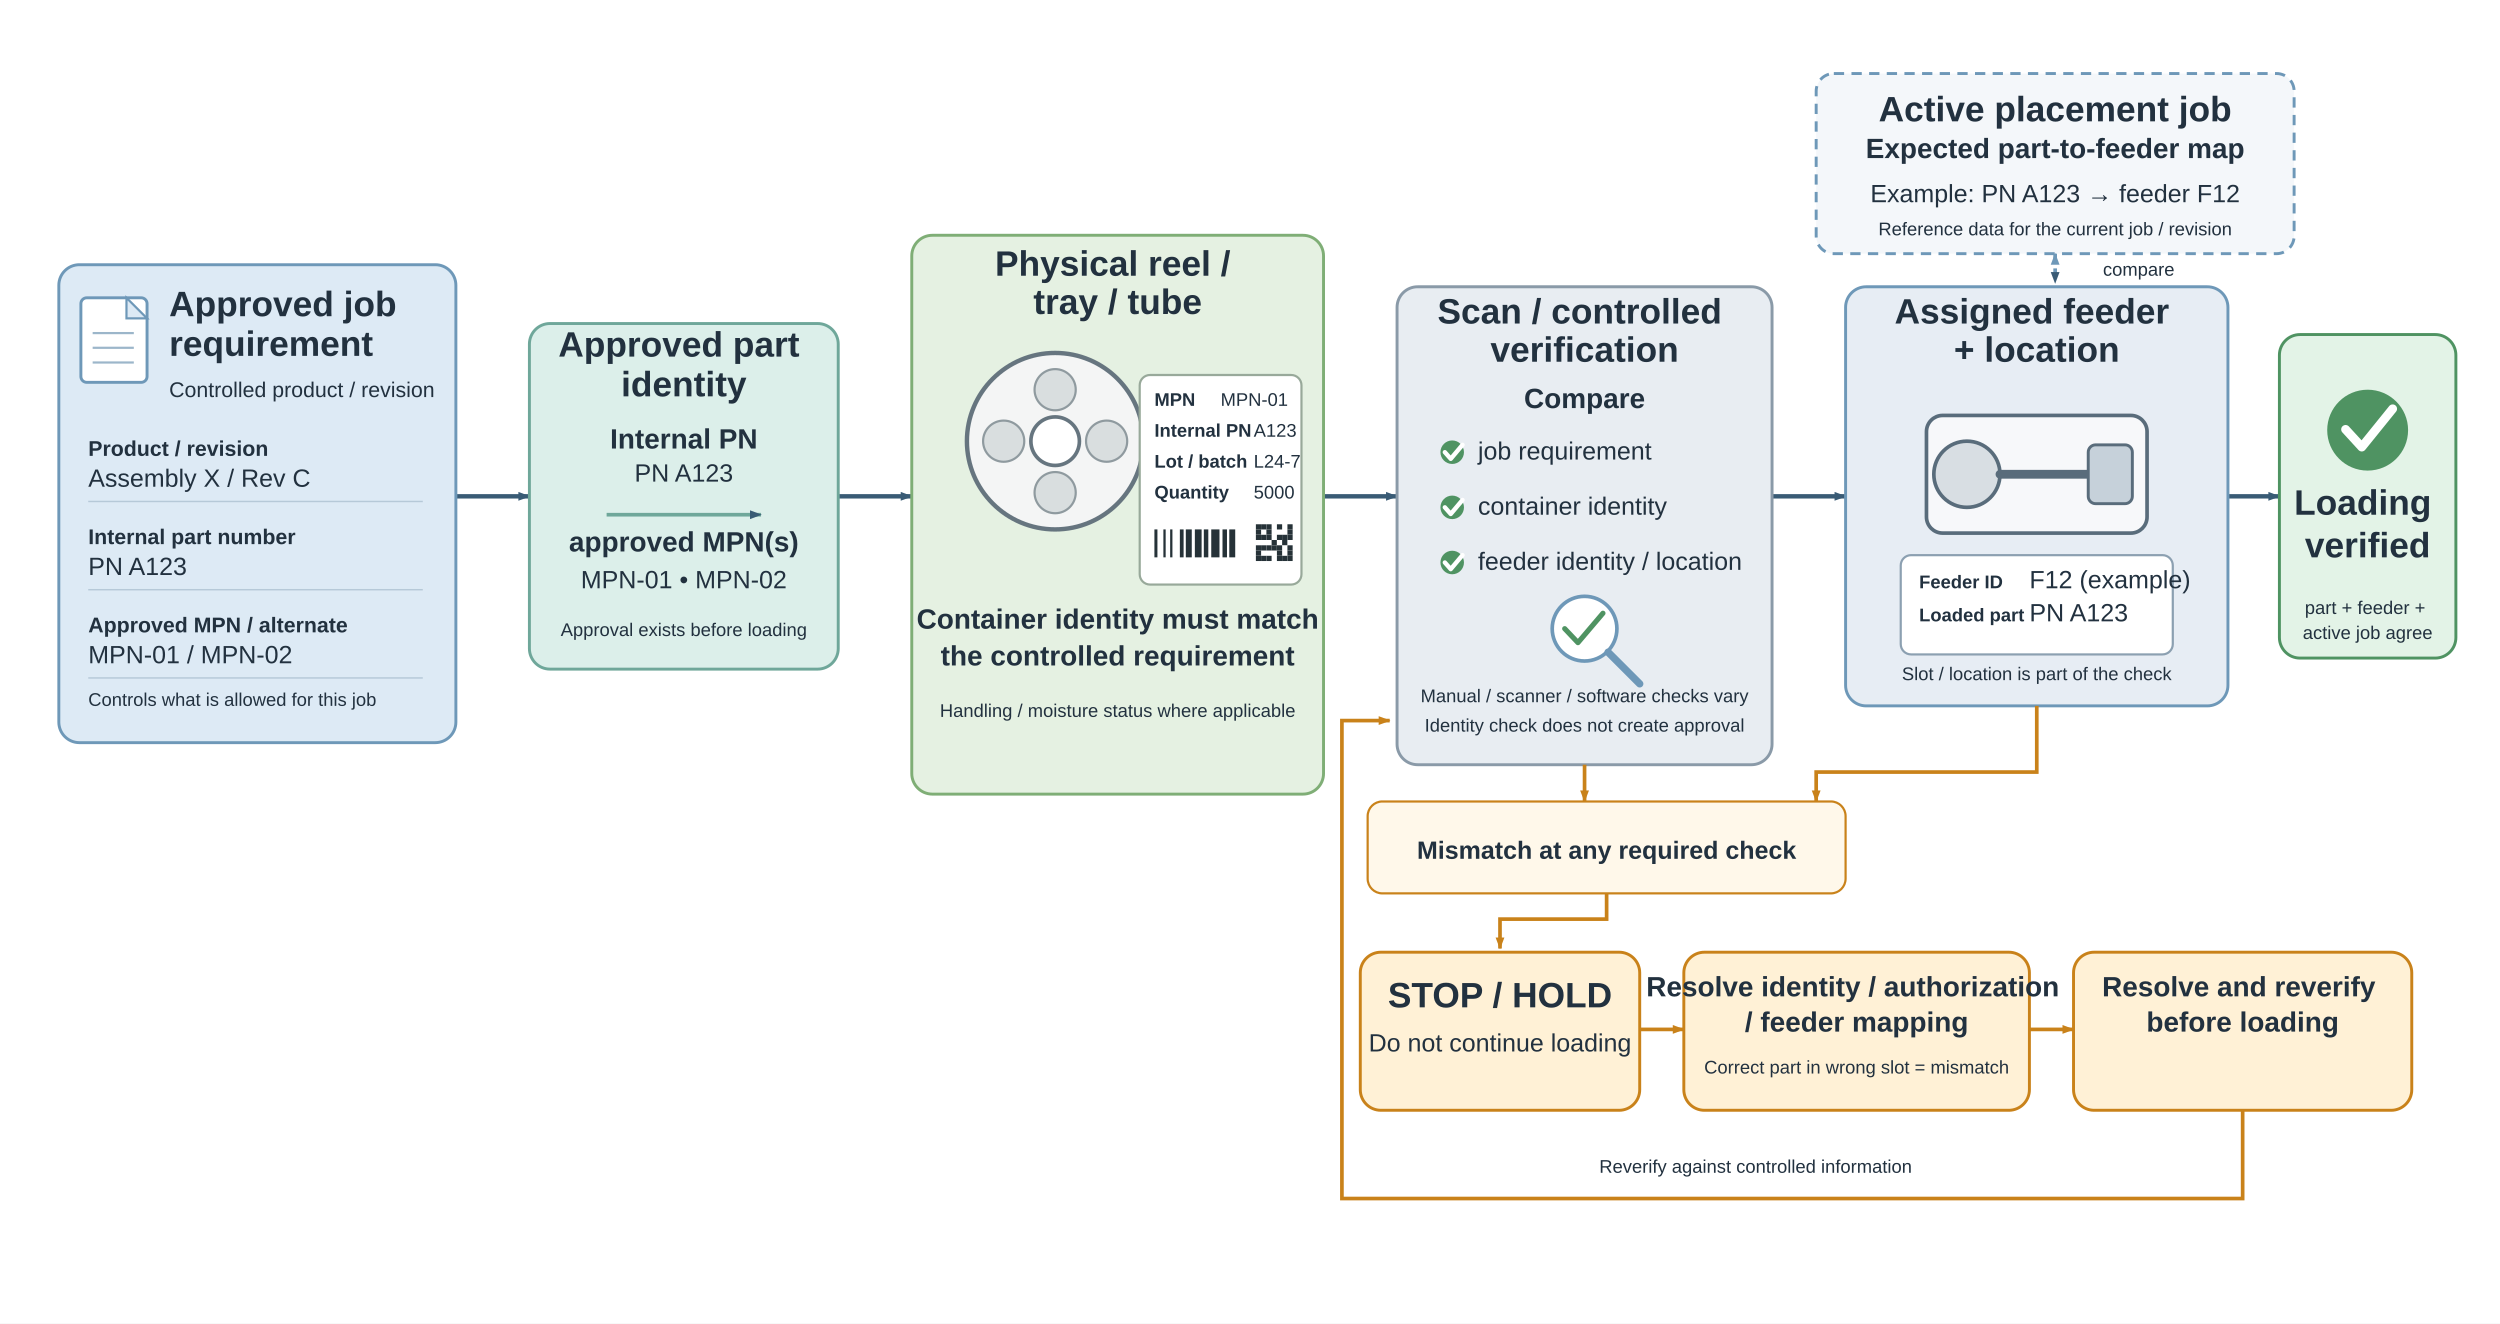
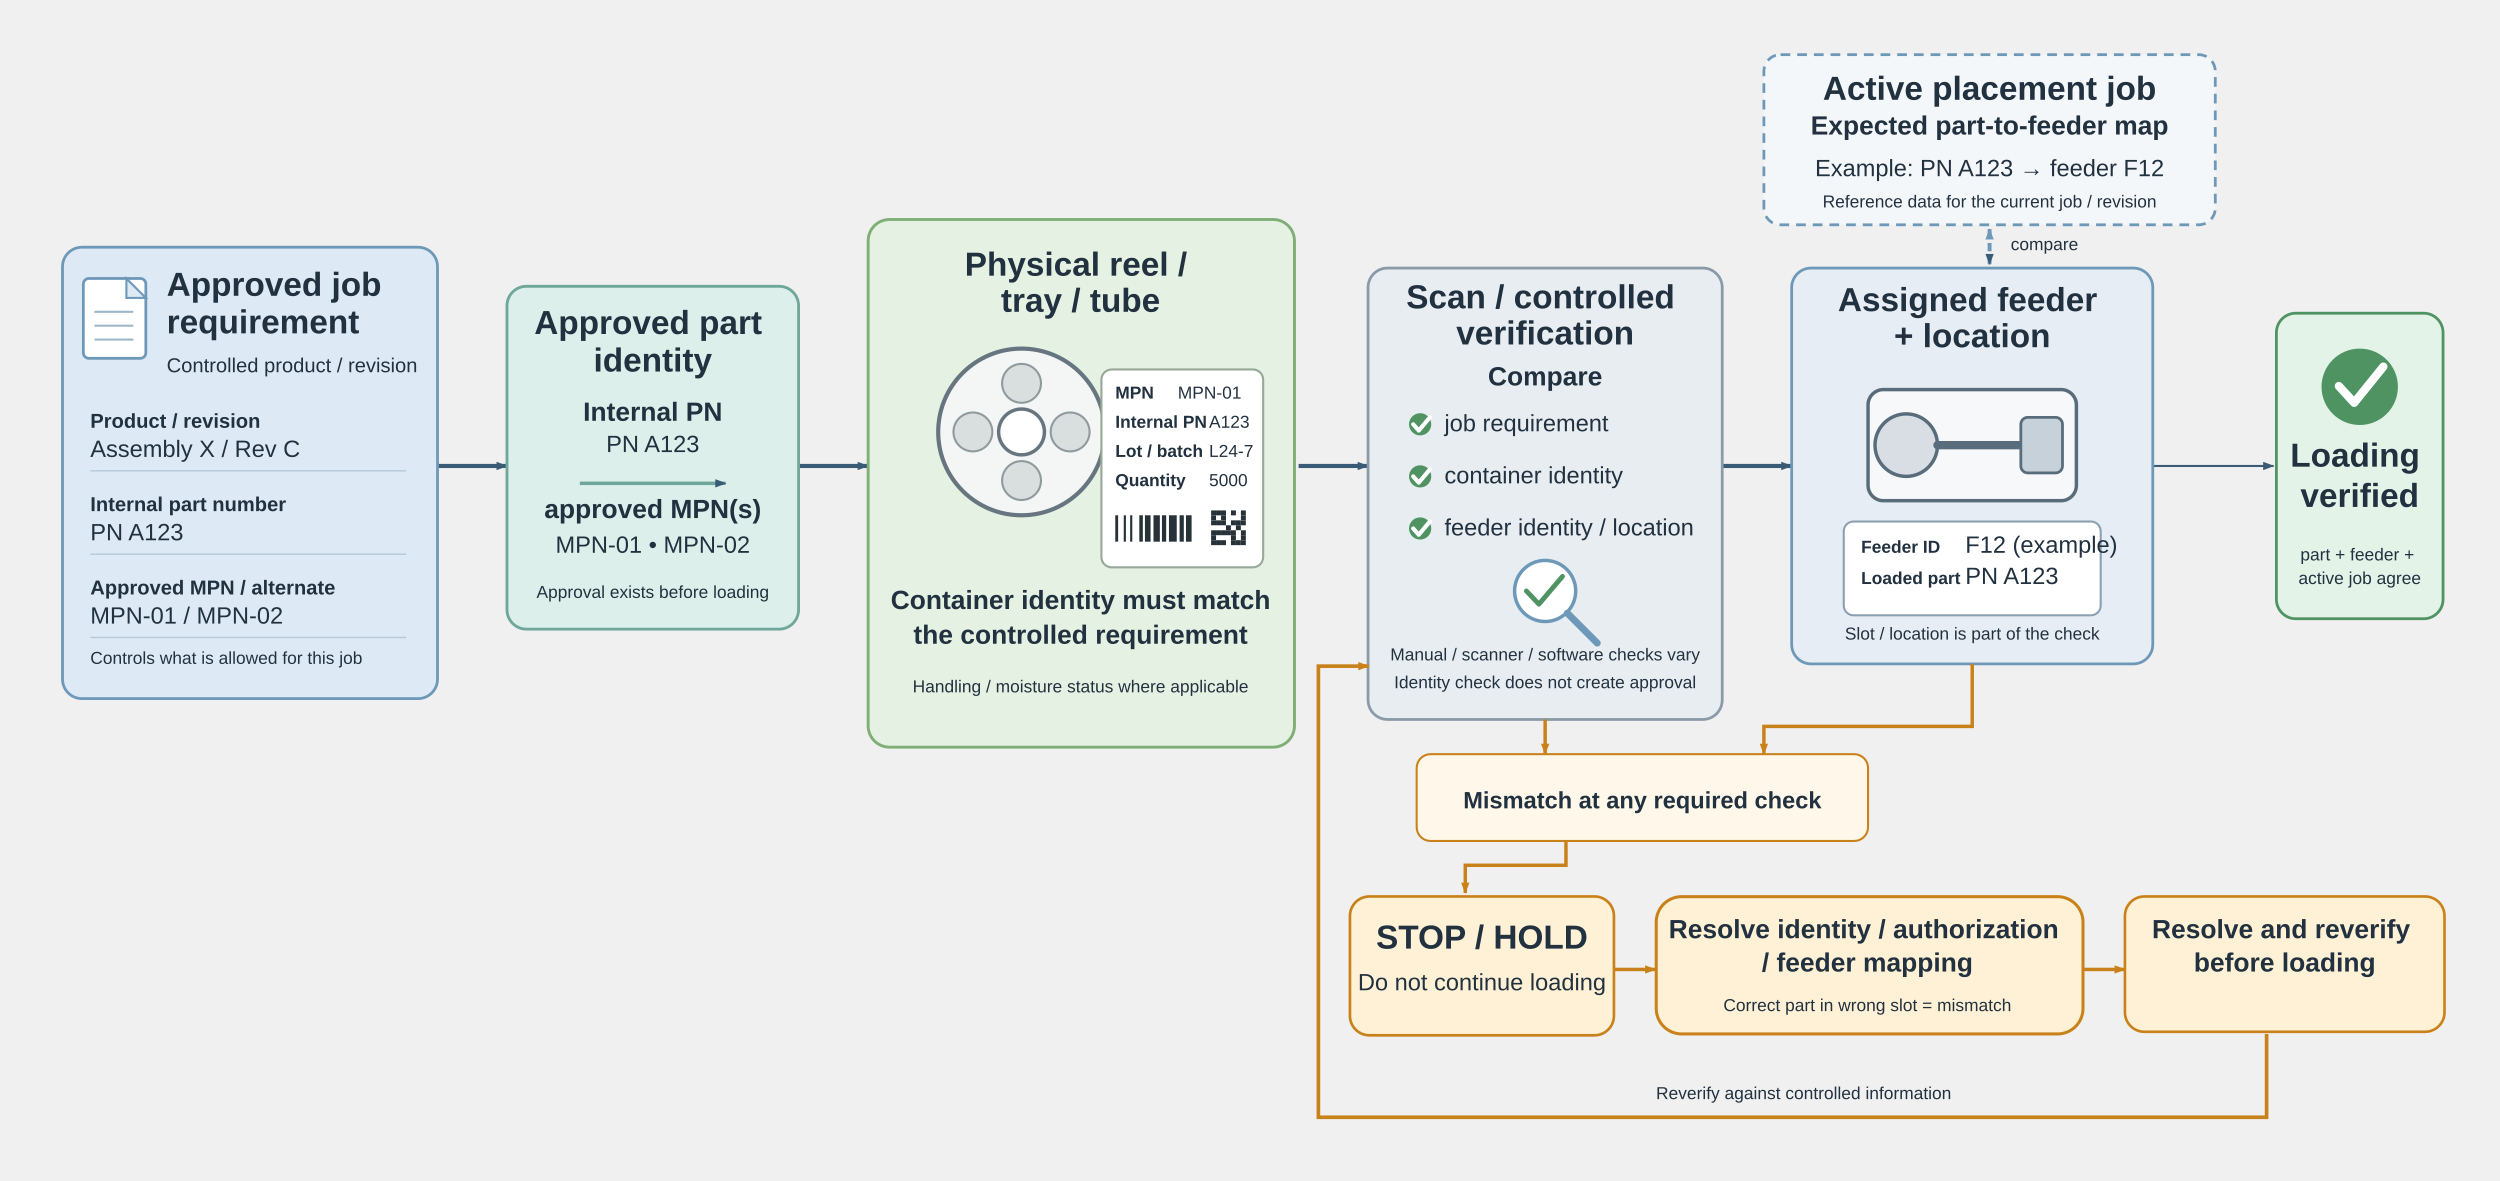
- <svg xmlns="http://www.w3.org/2000/svg" width="3400" height="1800" viewBox="0 0 3400 1800" preserveAspectRatio="xMidYMid meet">
-   <rect x="0" y="0" width="100%" height="100%" fill="#ffffff" />
-   <defs>
+ <svg xmlns="http://www.w3.org/2000/svg" width="3600" height="1700" viewBox="0 0 3600 1700" preserveAspectRatio="xMidYMid" version="1.1" id="svg109">
+   <defs id="defs3">
    <marker id="arrow" markerWidth="18" markerHeight="18" refX="15" refY="6" orient="auto" markerUnits="userSpaceOnUse">
-       <path d="M0,0 L0,12 L16,6 z" fill="#395B75" />
+       <path d="M 0,0 V 12 L 16,6 Z" fill="#395b75" id="path1" />
    </marker>
    <marker id="arrowAmber" markerWidth="18" markerHeight="18" refX="15" refY="6" orient="auto" markerUnits="userSpaceOnUse">
-       <path d="M0,0 L0,12 L16,6 z" fill="#C9821A" />
+       <path d="M 0,0 V 12 L 16,6 Z" fill="#c9821a" id="path2" />
    </marker>
    <marker id="arrowBiStart" markerWidth="18" markerHeight="18" refX="1" refY="6" orient="auto" markerUnits="userSpaceOnUse">
-       <path d="M16,0 L16,12 L0,6 z" fill="#6E98B8" />
+       <path d="M 16,0 V 12 L 0,6 Z" fill="#6e98b8" id="path3" />
    </marker>
-     <style>
+     <style id="style3">
    text{font-family:Arial,Helvetica,sans-serif; fill:#22313F}
    .h{font-size:48px;font-weight:700}
    .sh{font-size:38px;font-weight:700}
    .b{font-size:34px}
    .s{font-size:29px}
    .xs{font-size:25px}
    .muted{fill:#5D6B78}
  </style>
  </defs>
-   <line x1="620" y1="675" x2="720" y2="675" stroke="#395B75" stroke-width="6" fill="none" marker-end="url(#arrow)" />
-   <line x1="1140" y1="675" x2="1240" y2="675" stroke="#395B75" stroke-width="6" fill="none" marker-end="url(#arrow)" />
-   <line x1="1800" y1="675" x2="1900" y2="675" stroke="#395B75" stroke-width="6" fill="none" marker-end="url(#arrow)" />
-   <line x1="2410" y1="675" x2="2510" y2="675" stroke="#395B75" stroke-width="6" fill="none" marker-end="url(#arrow)" />
-   <line x1="3030" y1="675" x2="3100" y2="675" stroke="#395B75" stroke-width="6" fill="none" marker-end="url(#arrow)" />
-   <g id="approved-job-requirement">
-     <rect x="80" y="360" width="540" height="650" rx="28" fill="#DDEAF5" stroke="#6E98B8" stroke-width="4" />
-     <rect x="110" y="405" width="90" height="115" rx="8" fill="#fff" stroke="#6E98B8" stroke-width="4" />
-     <path d="M 172 405 L 200 433 L 172 433 Z" fill="#DDEAF5" stroke="#6E98B8" stroke-width="3" />
-     <line x1="126" y1="453" x2="182" y2="453" stroke="#9CB6CA" stroke-width="3" />
-     <line x1="126" y1="473" x2="182" y2="473" stroke="#9CB6CA" stroke-width="3" />
-     <line x1="126" y1="493" x2="182" y2="493" stroke="#9CB6CA" stroke-width="3" />
-     <text x="230" y="430" class="h" text-anchor="start">
-       <tspan x="230" dy="0">Approved job</tspan>
-       <tspan x="230" dy="54">requirement</tspan>
+   <line x1="630" y1="671" x2="730" y2="671" stroke="#395b75" stroke-width="6" fill="none" marker-end="url(#arrow)" id="line3" />
+   <line x1="1150" y1="671" x2="1250" y2="671" stroke="#395b75" stroke-width="6" fill="none" marker-end="url(#arrow)" id="line4" />
+   <line x1="1870" y1="671" x2="1970" y2="671" stroke="#395b75" stroke-width="6" fill="none" marker-end="url(#arrow)" id="line5" />
+   <line x1="2480" y1="671" x2="2580" y2="671" stroke="#395b75" stroke-width="6" fill="none" marker-end="url(#arrow)" id="line6" />
+   <line x1="3100" y1="671" x2="3273.941" y2="671" stroke="#395b75" stroke-width="9.458" fill="none" marker-end="url(#arrow)" id="line7" style="stroke-width:3;stroke-dasharray:none" />
+   <g id="approved-job-requirement" transform="translate(10,-4)">
+     <rect x="80" y="360" width="540" height="650" rx="28" fill="#ddeaf5" stroke="#6e98b8" stroke-width="4" id="rect7" />
+     <rect x="110" y="405" width="90" height="115" rx="8" fill="#ffffff" stroke="#6e98b8" stroke-width="4" id="rect8" />
+     <path d="m 172,405 28,28 h -28 z" fill="#ddeaf5" stroke="#6e98b8" stroke-width="3" id="path8" />
+     <line x1="126" y1="453" x2="182" y2="453" stroke="#9cb6ca" stroke-width="3" id="line8" />
+     <line x1="126" y1="473" x2="182" y2="473" stroke="#9cb6ca" stroke-width="3" id="line9" />
+     <line x1="126" y1="493" x2="182" y2="493" stroke="#9cb6ca" stroke-width="3" id="line10" />
+     <text x="230" y="430" class="h" text-anchor="start" id="text11">
+       <tspan x="230" dy="0" id="tspan10">Approved job</tspan>
+       <tspan x="230" dy="54" id="tspan11">requirement</tspan>
    </text>
-     <text x="230" y="540" class="s" text-anchor="start" fill="#5D6B78">Controlled product / revision</text>
-     <text x="120" y="620" class="s" text-anchor="start" font-weight="700">Product / revision</text>
-     <text x="120" y="662" class="b" text-anchor="start">Assembly X / Rev C</text>
-     <line x1="120" y1="682" x2="575" y2="682" stroke="#B6C9D8" stroke-width="2" />
-     <text x="120" y="740" class="s" text-anchor="start" font-weight="700">Internal part number</text>
-     <text x="120" y="782" class="b" text-anchor="start">PN A123</text>
-     <line x1="120" y1="802" x2="575" y2="802" stroke="#B6C9D8" stroke-width="2" />
-     <text x="120" y="860" class="s" text-anchor="start" font-weight="700">Approved MPN / alternate</text>
-     <text x="120" y="902" class="b" text-anchor="start">MPN-01 / MPN-02</text>
-     <line x1="120" y1="922" x2="575" y2="922" stroke="#B6C9D8" stroke-width="2" />
-     <text x="120" y="960" class="xs" text-anchor="start" fill="#5D6B78">Controls what is allowed for this job</text>
+     <text x="230" y="540" class="s" text-anchor="start" fill="#5D6B78" id="text12">Controlled product / revision</text>
+     <text x="120" y="620" class="s" text-anchor="start" font-weight="700" id="text13">Product / revision</text>
+     <text x="120" y="662" class="b" text-anchor="start" id="text14">Assembly X / Rev C</text>
+     <line x1="120" y1="682" x2="575" y2="682" stroke="#b6c9d8" stroke-width="2" id="line14" />
+     <text x="120" y="740" class="s" text-anchor="start" font-weight="700" id="text15">Internal part number</text>
+     <text x="120" y="782" class="b" text-anchor="start" id="text16">PN A123</text>
+     <line x1="120" y1="802" x2="575" y2="802" stroke="#b6c9d8" stroke-width="2" id="line16" />
+     <text x="120" y="860" class="s" text-anchor="start" font-weight="700" id="text17">Approved MPN / alternate</text>
+     <text x="120" y="902" class="b" text-anchor="start" id="text18">MPN-01 / MPN-02</text>
+     <line x1="120" y1="922" x2="575" y2="922" stroke="#b6c9d8" stroke-width="2" id="line18" />
+     <text x="120" y="960" class="xs" text-anchor="start" fill="#5D6B78" id="text19">Controls what is allowed for this job</text>
  </g>
-   <g id="approved-part-identity">
-     <rect x="720" y="440" width="420" height="470" rx="28" fill="#DCEFEA" stroke="#6FA79A" stroke-width="4" />
-     <text x="930" y="485" class="h" text-anchor="middle">
-       <tspan x="930" dy="0">Approved part</tspan>
-       <tspan x="930" dy="54">identity</tspan>
-     </text>
-     <text x="930" y="610" class="sh" text-anchor="middle">Internal PN</text>
-     <text x="930" y="655" class="b" text-anchor="middle">PN A123</text>
-     <line x1="825" y1="700" x2="1035" y2="700" stroke="#6FA79A" stroke-width="5" fill="none" marker-end="url(#arrow)" />
-     <text x="930" y="750" class="sh" text-anchor="middle">approved MPN(s)</text>
-     <text x="930" y="800" class="b" text-anchor="middle">MPN-01  •  MPN-02</text>
-     <text x="930" y="865" class="xs" text-anchor="middle" fill="#5D6B78">Approval exists before loading</text>
+   <rect x="730.05" y="412.252" width="419.901" height="493.699" rx="27.993" fill="#dcefea" stroke="#6fa79a" stroke-width="4.099" id="rect19" />
+   <text x="940" y="481" class="h" text-anchor="middle" id="text20">
+     <tspan x="940" dy="0" id="tspan19">Approved part</tspan>
+     <tspan x="940" dy="54" id="tspan20">identity</tspan>
+   </text>
+   <text x="940" y="606" class="sh" text-anchor="middle" id="text21">Internal PN</text>
+   <text x="940" y="651" class="b" text-anchor="middle" id="text22">PN A123</text>
+   <line x1="835" y1="696" x2="1045" y2="696" stroke="#6fa79a" stroke-width="5" fill="none" marker-end="url(#arrow)" id="line22" />
+   <text x="940" y="746" class="sh" text-anchor="middle" id="text23">approved MPN(s)</text>
+   <text x="940" y="796" class="b" text-anchor="middle" id="text24">MPN-01 • MPN-02</text>
+   <text x="940" y="861" class="xs" text-anchor="middle" fill="#5D6B78" id="text25">Approval exists before loading</text>
+   <rect x="1250.132" y="316.094" width="613.899" height="759.812" rx="30.695" fill="#e5f1e2" stroke="#7fae76" stroke-width="4.188" id="rect25" />
+   <text x="1556" y="397" class="h" text-anchor="middle" id="text26">
+     <tspan x="1556" dy="0" id="tspan25">Physical reel /</tspan>
+     <tspan x="1556" dy="52" id="tspan26">tray / tube</tspan>
+   </text>
+   <circle cx="1471" cy="622" r="120" fill="#f4f5f5" stroke="#66757f" stroke-width="6" id="circle26" />
+   <circle cx="1471" cy="622" r="33" fill="#ffffff" stroke="#66757f" stroke-width="5" id="circle27" />
+   <circle cx="1471" cy="552" r="28" fill="#d9dedf" stroke="#8f9a9f" stroke-width="3" id="circle28" />
+   <circle cx="1541" cy="622" r="28" fill="#d9dedf" stroke="#8f9a9f" stroke-width="3" id="circle29" />
+   <circle cx="1471" cy="692" r="28" fill="#d9dedf" stroke="#8f9a9f" stroke-width="3" id="circle30" />
+   <circle cx="1401" cy="622" r="28" fill="#d9dedf" stroke="#8f9a9f" stroke-width="3" id="circle31" />
+   <rect x="1586.043" y="532.043" width="232.895" height="284.914" rx="14.821" fill="#ffffff" stroke="#98a99a" stroke-width="3.086" id="rect31" />
+   <text x="1606" y="574" class="xs" text-anchor="start" font-weight="700" id="text31">MPN</text>
+   <text x="1696" y="574" class="xs" text-anchor="start" id="text32">MPN-01</text>
+   <text x="1606" y="616" class="xs" text-anchor="start" font-weight="700" id="text33">Internal PN</text>
+   <text x="1741" y="616" class="xs" text-anchor="start" id="text34">A123</text>
+   <text x="1606" y="658" class="xs" text-anchor="start" font-weight="700" id="text35">Lot / batch</text>
+   <text x="1741" y="658" class="xs" text-anchor="start" id="text36">L24-7</text>
+   <text x="1606" y="700" class="xs" text-anchor="start" font-weight="700" id="text37">Quantity</text>
+   <text x="1741" y="700" class="xs" text-anchor="start" id="text38">5000</text>
+   <rect x="1606" y="742" width="4.1" height="38" fill="#263238" id="rect38" />
+   <rect x="1618.2" y="742" width="3.1" height="38" fill="#263238" id="rect39" />
+   <rect x="1627.4" y="742" width="3.1" height="38" fill="#263238" id="rect40" />
+   <rect x="1640.6" y="742" width="5.1" height="38" fill="#263238" id="rect41" />
+   <rect x="1648.7" y="742" width="8.1" height="38" fill="#263238" id="rect42" />
+   <rect x="1661" y="742" width="9.2" height="38" fill="#263238" id="rect43" />
+   <rect x="1673.2" y="742" width="6.1" height="38" fill="#263238" id="rect44" />
+   <rect x="1683.3" y="742" width="11.2" height="38" fill="#263238" id="rect45" />
+   <rect x="1698.6" y="742" width="6.1" height="38" fill="#263238" id="rect46" />
+   <rect x="1707.8" y="742" width="8.1" height="38" fill="#263238" id="rect47" />
+   <rect x="1744" y="735" width="7.1" height="7.1" fill="#263238" id="rect48" />
+   <rect x="1751.1" y="735" width="7.1" height="7.1" fill="#263238" id="rect49" />
+   <rect x="1758.3" y="735" width="7.1" height="7.1" fill="#263238" id="rect50" />
+   <rect x="1772.6" y="735" width="7.1" height="7.1" fill="#263238" id="rect51" />
+   <rect x="1786.9" y="735" width="7.1" height="7.1" fill="#263238" id="rect52" />
+   <rect x="1744" y="742.1" width="7.1" height="7.1" fill="#263238" id="rect53" />
+   <rect x="1758.3" y="742.1" width="7.1" height="7.1" fill="#263238" id="rect54" />
+   <rect x="1786.9" y="742.1" width="7.1" height="7.1" fill="#263238" id="rect55" />
+   <rect x="1744" y="749.3" width="7.1" height="7.1" fill="#263238" id="rect56" />
+   <rect x="1751.1" y="749.3" width="7.1" height="7.1" fill="#263238" id="rect57" />
+   <rect x="1758.3" y="749.3" width="7.1" height="7.1" fill="#263238" id="rect58" />
+   <rect x="1772.6" y="749.3" width="7.1" height="7.1" fill="#263238" id="rect59" />
+   <rect x="1779.7" y="749.3" width="7.1" height="7.1" fill="#263238" id="rect60" />
+   <rect x="1786.9" y="749.3" width="7.1" height="7.1" fill="#263238" id="rect61" />
+   <rect x="1765.4" y="756.4" width="7.1" height="7.1" fill="#263238" id="rect62" />
+   <rect x="1779.7" y="756.4" width="7.1" height="7.1" fill="#263238" id="rect63" />
+   <rect x="1744" y="763.6" width="7.1" height="7.1" fill="#263238" id="rect64" />
+   <rect x="1751.1" y="763.6" width="7.1" height="7.1" fill="#263238" id="rect65" />
+   <rect x="1758.3" y="763.6" width="7.1" height="7.1" fill="#263238" id="rect66" />
+   <rect x="1765.4" y="763.6" width="7.1" height="7.1" fill="#263238" id="rect67" />
+   <rect x="1772.6" y="763.6" width="7.1" height="7.1" fill="#263238" id="rect68" />
+   <rect x="1786.9" y="763.6" width="7.1" height="7.1" fill="#263238" id="rect69" />
+   <rect x="1744" y="770.7" width="7.1" height="7.1" fill="#263238" id="rect70" />
+   <rect x="1772.6" y="770.7" width="7.1" height="7.1" fill="#263238" id="rect71" />
+   <rect x="1786.9" y="770.7" width="7.1" height="7.1" fill="#263238" id="rect72" />
+   <rect x="1744" y="777.9" width="7.1" height="7.1" fill="#263238" id="rect73" />
+   <rect x="1751.1" y="777.9" width="7.1" height="7.1" fill="#263238" id="rect74" />
+   <rect x="1758.3" y="777.9" width="7.1" height="7.1" fill="#263238" id="rect75" />
+   <rect x="1772.6" y="777.9" width="7.1" height="7.1" fill="#263238" id="rect76" />
+   <rect x="1779.7" y="777.9" width="7.1" height="7.1" fill="#263238" id="rect77" />
+   <rect x="1786.9" y="777.9" width="7.1" height="7.1" fill="#263238" id="rect78" />
+   <text x="1556" y="877" class="sh" text-anchor="middle" id="text78">Container identity must match</text>
+   <text x="1556" y="927" class="sh" text-anchor="middle" id="text79">the controlled requirement</text>
+   <text x="1556" y="997" class="xs" text-anchor="middle" fill="#5D6B78" id="text80">Handling / moisture status where applicable</text>
+   <rect x="1970" y="386" width="510" height="650" rx="28" fill="#e8edf2" stroke="#8a9aa8" stroke-width="4" id="rect80" />
+   <text x="2225" y="444" class="h" text-anchor="middle" id="text81">
+     <tspan x="2225" dy="0" id="tspan80">Scan / controlled</tspan>
+     <tspan x="2225" dy="52" id="tspan81">verification</tspan>
+   </text>
+   <text x="2225" y="555" class="sh" text-anchor="middle" id="text82">Compare</text>
+   <circle cx="2045" cy="611" r="16" fill="#4f9362" id="circle82" />
+   <path d="m 2035,611 8,9 16,-19" fill="none" stroke="#ffffff" stroke-width="6" stroke-linecap="round" stroke-linejoin="round" id="path82" />
+   <text x="2080" y="621" class="b" text-anchor="start" id="text83">job requirement</text>
+   <circle cx="2045" cy="686" r="16" fill="#4f9362" id="circle83" />
+   <path d="m 2035,686 8,9 16,-19" fill="none" stroke="#ffffff" stroke-width="6" stroke-linecap="round" stroke-linejoin="round" id="path83" />
+   <text x="2080" y="696" class="b" text-anchor="start" id="text84">container identity</text>
+   <circle cx="2045" cy="761" r="16" fill="#4f9362" id="circle84" />
+   <path d="m 2035,761 8,9 16,-19" fill="none" stroke="#ffffff" stroke-width="6" stroke-linecap="round" stroke-linejoin="round" id="path84" />
+   <text x="2080" y="771" class="b" text-anchor="start" id="text85">feeder identity / location</text>
+   <circle cx="2225" cy="851" r="44" fill="#ffffff" stroke="#6e98b8" stroke-width="5" id="circle85" />
+   <line x1="2257" y1="883" x2="2300" y2="926" stroke="#6e98b8" stroke-width="10" stroke-linecap="round" id="line85" />
+   <path d="m 2198,851 18,19 34,-40" fill="none" stroke="#4f9362" stroke-width="7" stroke-linecap="round" stroke-linejoin="round" id="path85" />
+   <text x="2225" y="951" class="xs" text-anchor="middle" fill="#5D6B78" id="text86">Manual / scanner / software checks vary</text>
+   <text x="2225" y="991" class="xs" text-anchor="middle" fill="#5D6B78" id="text87">Identity check does not create approval</text>
+   <g id="active-placement-job" transform="translate(70,-21.28634)">
+     <rect x="2470" y="100" width="650" height="245" rx="24" fill="#f4f7fa" stroke="#6e98b8" stroke-width="4" stroke-dasharray="14, 10" id="rect87" />
+     <text x="2795" y="165" class="h" text-anchor="middle" id="text88">Active placement job</text>
+     <text x="2795" y="215" class="sh" text-anchor="middle" id="text89">Expected part-to-feeder map</text>
+     <text x="2795" y="275" class="b" text-anchor="middle" id="text90">Example: PN A123 → feeder F12</text>
+     <text x="2795" y="320" class="xs" text-anchor="middle" fill="#5D6B78" id="text91">Reference data for the current job / revision</text>
  </g>
-   <g id="physical-container">
-     <rect x="1240" y="320" width="560" height="760" rx="28" fill="#E5F1E2" stroke="#7FAE76" stroke-width="4" />
-     <text x="1520" y="375" class="h" text-anchor="middle">
-       <tspan x="1520" dy="0">Physical reel /</tspan>
-       <tspan x="1520" dy="52">tray / tube</tspan>
-     </text>
-     <circle cx="1435" cy="600" r="120" fill="#F4F5F5" stroke="#66757F" stroke-width="6" />
-     <circle cx="1435" cy="600" r="33" fill="#fff" stroke="#66757F" stroke-width="5" />
-     <circle cx="1435" cy="530" r="28" fill="#D9DEDF" stroke="#8F9A9F" stroke-width="3" />
-     <circle cx="1505" cy="600" r="28" fill="#D9DEDF" stroke="#8F9A9F" stroke-width="3" />
-     <circle cx="1435" cy="670" r="28" fill="#D9DEDF" stroke="#8F9A9F" stroke-width="3" />
-     <circle cx="1365" cy="600" r="28" fill="#D9DEDF" stroke="#8F9A9F" stroke-width="3" />
-     <rect x="1550" y="510" width="220" height="285" rx="14" fill="#FFFFFF" stroke="#98A99A" stroke-width="3" />
-     <text x="1570" y="552" class="xs" text-anchor="start" font-weight="700">MPN</text>
-     <text x="1660" y="552" class="xs" text-anchor="start">MPN-01</text>
-     <text x="1570" y="594" class="xs" text-anchor="start" font-weight="700">Internal PN</text>
-     <text x="1705" y="594" class="xs" text-anchor="start">A123</text>
-     <text x="1570" y="636" class="xs" text-anchor="start" font-weight="700">Lot / batch</text>
-     <text x="1705" y="636" class="xs" text-anchor="start">L24-7</text>
-     <text x="1570" y="678" class="xs" text-anchor="start" font-weight="700">Quantity</text>
-     <text x="1705" y="678" class="xs" text-anchor="start">5000</text>
-     <rect x="1570.0" y="720" width="4.1" height="38" fill="#263238" />
-     <rect x="1582.2" y="720" width="3.1" height="38" fill="#263238" />
-     <rect x="1591.4" y="720" width="3.1" height="38" fill="#263238" />
-     <rect x="1604.6" y="720" width="5.1" height="38" fill="#263238" />
-     <rect x="1612.7" y="720" width="8.1" height="38" fill="#263238" />
-     <rect x="1625.0" y="720" width="9.2" height="38" fill="#263238" />
-     <rect x="1637.2" y="720" width="6.1" height="38" fill="#263238" />
-     <rect x="1647.3" y="720" width="11.2" height="38" fill="#263238" />
-     <rect x="1662.6" y="720" width="6.1" height="38" fill="#263238" />
-     <rect x="1671.8" y="720" width="8.1" height="38" fill="#263238" />
-     <rect x="1708.0" y="713.0" width="7.1" height="7.1" fill="#263238" />
-     <rect x="1715.1" y="713.0" width="7.1" height="7.1" fill="#263238" />
-     <rect x="1722.3" y="713.0" width="7.1" height="7.1" fill="#263238" />
-     <rect x="1736.6" y="713.0" width="7.1" height="7.1" fill="#263238" />
-     <rect x="1750.9" y="713.0" width="7.1" height="7.1" fill="#263238" />
-     <rect x="1708.0" y="720.1" width="7.1" height="7.1" fill="#263238" />
-     <rect x="1722.3" y="720.1" width="7.1" height="7.1" fill="#263238" />
-     <rect x="1750.9" y="720.1" width="7.1" height="7.1" fill="#263238" />
-     <rect x="1708.0" y="727.3" width="7.1" height="7.1" fill="#263238" />
-     <rect x="1715.1" y="727.3" width="7.1" height="7.1" fill="#263238" />
-     <rect x="1722.3" y="727.3" width="7.1" height="7.1" fill="#263238" />
-     <rect x="1736.6" y="727.3" width="7.1" height="7.1" fill="#263238" />
-     <rect x="1743.7" y="727.3" width="7.1" height="7.1" fill="#263238" />
-     <rect x="1750.9" y="727.3" width="7.1" height="7.1" fill="#263238" />
-     <rect x="1729.4" y="734.4" width="7.1" height="7.1" fill="#263238" />
-     <rect x="1743.7" y="734.4" width="7.1" height="7.1" fill="#263238" />
-     <rect x="1708.0" y="741.6" width="7.1" height="7.1" fill="#263238" />
-     <rect x="1715.1" y="741.6" width="7.1" height="7.1" fill="#263238" />
-     <rect x="1722.3" y="741.6" width="7.1" height="7.1" fill="#263238" />
-     <rect x="1729.4" y="741.6" width="7.1" height="7.1" fill="#263238" />
-     <rect x="1736.6" y="741.6" width="7.1" height="7.1" fill="#263238" />
-     <rect x="1750.9" y="741.6" width="7.1" height="7.1" fill="#263238" />
-     <rect x="1708.0" y="748.7" width="7.1" height="7.1" fill="#263238" />
-     <rect x="1736.6" y="748.7" width="7.1" height="7.1" fill="#263238" />
-     <rect x="1750.9" y="748.7" width="7.1" height="7.1" fill="#263238" />
-     <rect x="1708.0" y="755.9" width="7.1" height="7.1" fill="#263238" />
-     <rect x="1715.1" y="755.9" width="7.1" height="7.1" fill="#263238" />
-     <rect x="1722.3" y="755.9" width="7.1" height="7.1" fill="#263238" />
-     <rect x="1736.6" y="755.9" width="7.1" height="7.1" fill="#263238" />
-     <rect x="1743.7" y="755.9" width="7.1" height="7.1" fill="#263238" />
-     <rect x="1750.9" y="755.9" width="7.1" height="7.1" fill="#263238" />
-     <text x="1520" y="855" class="sh" text-anchor="middle">Container identity must match</text>
-     <text x="1520" y="905" class="sh" text-anchor="middle">the controlled requirement</text>
-     <text x="1520" y="975" class="xs" text-anchor="middle" fill="#5D6B78">Handling / moisture status where applicable</text>
-   </g>
-   <g id="controlled-verification">
-     <rect x="1900" y="390" width="510" height="650" rx="28" fill="#E8EDF2" stroke="#8A9AA8" stroke-width="4" />
-     <text x="2155" y="440" class="h" text-anchor="middle">
-       <tspan x="2155" dy="0">Scan / controlled</tspan>
-       <tspan x="2155" dy="52">verification</tspan>
-     </text>
-     <text x="2155" y="555" class="sh" text-anchor="middle">Compare</text>
-     <circle cx="1975" cy="615" r="16" fill="#4F9362" />
-     <path d="M 1965 615 l 8 9 l 16 -19" fill="none" stroke="#fff" stroke-width="6" stroke-linecap="round" stroke-linejoin="round" />
-     <text x="2010" y="625" class="b" text-anchor="start">job requirement</text>
-     <circle cx="1975" cy="690" r="16" fill="#4F9362" />
-     <path d="M 1965 690 l 8 9 l 16 -19" fill="none" stroke="#fff" stroke-width="6" stroke-linecap="round" stroke-linejoin="round" />
-     <text x="2010" y="700" class="b" text-anchor="start">container identity</text>
-     <circle cx="1975" cy="765" r="16" fill="#4F9362" />
-     <path d="M 1965 765 l 8 9 l 16 -19" fill="none" stroke="#fff" stroke-width="6" stroke-linecap="round" stroke-linejoin="round" />
-     <text x="2010" y="775" class="b" text-anchor="start">feeder identity / location</text>
-     <circle cx="2155" cy="855" r="44" fill="#fff" stroke="#6E98B8" stroke-width="5" />
-     <line x1="2187" y1="887" x2="2230" y2="930" stroke="#6E98B8" stroke-width="10" stroke-linecap="round" />
-     <path d="M 2128 855 l 18 19 l 34 -40" fill="none" stroke="#4F9362" stroke-width="7" stroke-linecap="round" stroke-linejoin="round" />
-     <text x="2155" y="955" class="xs" text-anchor="middle" fill="#5D6B78">Manual / scanner / software checks vary</text>
-     <text x="2155" y="995" class="xs" text-anchor="middle" fill="#5D6B78">Identity check does not create approval</text>
-   </g>
-   <g id="active-placement-job">
-     <rect x="2470" y="100" width="650" height="245" rx="24" fill="#F4F7FA" stroke="#6E98B8" stroke-width="4" stroke-dasharray="14 10" />
-     <text x="2795" y="165" class="h" text-anchor="middle">Active placement job</text>
-     <text x="2795" y="215" class="sh" text-anchor="middle">Expected part-to-feeder map</text>
-     <text x="2795" y="275" class="b" text-anchor="middle">Example: PN A123  →  feeder F12</text>
-     <text x="2795" y="320" class="xs" text-anchor="middle" fill="#5D6B78">Reference data for the current job / revision</text>
-   </g>
-   <g id="assigned-feeder">
-     <rect x="2510" y="390" width="520" height="570" rx="28" fill="#E7EDF4" stroke="#6E98B8" stroke-width="4" />
-     <text x="2770" y="440" class="h" text-anchor="middle">
-       <tspan x="2770" dy="0">Assigned feeder</tspan>
-       <tspan x="2770" dy="52">+ location</tspan>
-     </text>
-     <rect x="2620" y="565" width="300" height="160" rx="22" fill="#F7F8FA" stroke="#596C7B" stroke-width="5" />
-     <circle cx="2675" cy="645" r="45" fill="#D8DEE3" stroke="#596C7B" stroke-width="5" />
-     <path d="M 2720 645 H 2865" stroke="#596C7B" stroke-width="12" stroke-linecap="round" />
-     <rect x="2840" y="605" width="60" height="80" rx="10" fill="#C6D1DA" stroke="#596C7B" stroke-width="4" />
-     <rect x="2585" y="755" width="370" height="135" rx="14" fill="#FFFFFF" stroke="#8CA0B1" stroke-width="3" />
-     <text x="2610" y="800" class="xs" text-anchor="start" font-weight="700">Feeder ID</text>
-     <text x="2760" y="800" class="b" text-anchor="start">F12 (example)</text>
-     <text x="2610" y="845" class="xs" text-anchor="start" font-weight="700">Loaded part</text>
-     <text x="2760" y="845" class="b" text-anchor="start">PN A123</text>
-     <text x="2770" y="925" class="xs" text-anchor="middle" fill="#5D6B78">Slot / location is part of the check</text>
-   </g>
-   <g id="feeder-job-comparison">
-     <line x1="2795" y1="345" x2="2795" y2="385" stroke="#6E98B8" stroke-width="5" stroke-dasharray="12 8" marker-start="url(#arrowBiStart)" marker-end="url(#arrow)" />
-     <text x="2860" y="375" class="xs" text-anchor="start" fill="#5D6B78">compare</text>
-   </g>
-   <g id="loading-verified">
-     <rect x="3100" y="455" width="240" height="440" rx="28" fill="#E3F3E7" stroke="#4F9362" stroke-width="4" />
-     <circle cx="3220" cy="585" r="55" fill="#4F9362" />
-     <path d="M 3190 584 l 22 24 l 42 -52" fill="none" stroke="#fff" stroke-width="12" stroke-linecap="round" stroke-linejoin="round" />
-     <text x="3220" y="700" class="h" text-anchor="middle">
-       <tspan x="3220" dy="0">Loading</tspan>
-       <tspan x="3220" dy="58">verified</tspan>
-     </text>
-     <text x="3220" y="835" class="xs" text-anchor="middle">
-       <tspan x="3220" dy="0">part + feeder +</tspan>
-       <tspan x="3220" dy="34">active job agree</tspan>
-     </text>
-   </g>
-   <g id="hold-reverify-branch">
-     <path d="M 2155 1040 V 1090" fill="none" stroke="#C9821A" stroke-width="5" marker-end="url(#arrowAmber)" />
-     <path d="M 2770 960 V 1050 H 2470 V 1090" fill="none" stroke="#C9821A" stroke-width="5" marker-end="url(#arrowAmber)" />
-     <rect x="1860" y="1090" width="650" height="125" rx="20" fill="#FFF8EA" stroke="#C9821A" stroke-width="3" />
-     <text x="2185" y="1168" class="b" text-anchor="middle" fill="#A7442D" font-weight="700">Mismatch at any required check</text>
-     <path d="M 2185 1215 V 1250 H 2040 V 1290" fill="none" stroke="#C9821A" stroke-width="5" marker-end="url(#arrowAmber)" />
-     <rect x="1850" y="1295" width="380" height="215" rx="28" fill="#FFF1D6" stroke="#C9821A" stroke-width="4" />
-     <text x="2040" y="1370" class="h" text-anchor="middle" fill="#A7442D">STOP / HOLD</text>
-     <text x="2040" y="1430" class="b" text-anchor="middle">Do not continue loading</text>
-     <rect x="2290" y="1295" width="470" height="215" rx="28" fill="#FFF1D6" stroke="#C9821A" stroke-width="4" />
-     <text x="2525" y="1355" class="sh" text-anchor="middle">
-       <tspan x="2525" dy="0">Resolve identity / authorization</tspan>
-       <tspan x="2525" dy="48">/ feeder mapping</tspan>
-     </text>
-     <text x="2525" y="1460" class="xs" text-anchor="middle" fill="#5D6B78">Correct part in wrong slot = mismatch</text>
-     <rect x="2820" y="1295" width="460" height="215" rx="28" fill="#FFF1D6" stroke="#C9821A" stroke-width="4" />
-     <text x="3050" y="1355" class="sh" text-anchor="middle">
-       <tspan x="3050" dy="0">Resolve and reverify</tspan>
-       <tspan x="3050" dy="48">before loading</tspan>
-     </text>
-     <line x1="2230" y1="1400" x2="2290" y2="1400" stroke="#C9821A" stroke-width="5" fill="none" marker-end="url(#arrowAmber)" />
-     <line x1="2760" y1="1400" x2="2820" y2="1400" stroke="#C9821A" stroke-width="5" fill="none" marker-end="url(#arrowAmber)" />
-     <path d="M 3050 1510 V 1630 H 1825 V 980 H 1890" fill="none" stroke="#C9821A" stroke-width="5" marker-end="url(#arrowAmber)" />
-     <text x="2175" y="1595" class="xs" text-anchor="start" fill="#5D6B78">Reverify against controlled information</text>
-   </g>
+   <rect x="2580" y="386" width="520" height="570" rx="28" fill="#e7edf4" stroke="#6e98b8" stroke-width="4" id="rect91" />
+   <text x="2840" y="448" class="h" text-anchor="middle" id="text92">
+     <tspan x="2840" dy="0" id="tspan91">Assigned feeder</tspan>
+     <tspan x="2840" dy="52" id="tspan92">+ location</tspan>
+   </text>
+   <rect x="2690" y="561" width="300" height="160" rx="22" fill="#f7f8fa" stroke="#596c7b" stroke-width="5" id="rect92" />
+   <circle cx="2745" cy="641" r="45" fill="#d8dee3" stroke="#596c7b" stroke-width="5" id="circle92" />
+   <path d="m 2790,641 h 145" stroke="#596c7b" stroke-width="12" stroke-linecap="round" id="path92" />
+   <rect x="2910" y="601" width="60" height="80" rx="10" fill="#c6d1da" stroke="#596c7b" stroke-width="4" id="rect93" />
+   <rect x="2655" y="751" width="370" height="135" rx="14" fill="#ffffff" stroke="#8ca0b1" stroke-width="3" id="rect94" />
+   <text x="2680" y="796" class="xs" text-anchor="start" font-weight="700" id="text94">Feeder ID</text>
+   <text x="2830" y="796" class="b" text-anchor="start" id="text95">F12 (example)</text>
+   <text x="2680" y="841" class="xs" text-anchor="start" font-weight="700" id="text96">Loaded part</text>
+   <text x="2830" y="841" class="b" text-anchor="start" id="text97">PN A123</text>
+   <text x="2840" y="921" class="xs" text-anchor="middle" fill="#5D6B78" id="text98">Slot / location is part of the check</text>
+   <line x1="2865" y1="329.831" x2="2865" y2="380.623" stroke="#6e98b8" stroke-width="5.634" stroke-dasharray="12, 8" marker-start="url(#arrowBiStart)" marker-end="url(#arrow)" id="line98" />
+   <text x="2895.427" y="360.196" class="xs" text-anchor="start" fill="#5D6B78" id="text99">compare</text>
+   <rect x="3278" y="451" width="240" height="440" rx="28" fill="#e3f3e7" stroke="#4f9362" stroke-width="4" id="rect99" />
+   <circle cx="3398" cy="557" r="55" fill="#4f9362" id="circle99" />
+   <path d="m 3368,556 22,24 42,-52" fill="none" stroke="#ffffff" stroke-width="12" stroke-linecap="round" stroke-linejoin="round" id="path99" />
+   <text x="3398" y="672" class="h" text-anchor="middle" id="text100">
+     <tspan x="3398" dy="0" id="tspan99">Loading</tspan>
+     <tspan x="3398" dy="58" id="tspan100">verified</tspan>
+   </text>
+   <text x="3398" y="807" class="xs" text-anchor="middle" id="text102">
+     <tspan x="3398" dy="0" id="tspan101">part + feeder +</tspan>
+     <tspan x="3398" dy="34" id="tspan102">active job agree</tspan>
+   </text>
+   <path d="m 2225,1036 v 50" fill="none" stroke="#c9821a" stroke-width="5" marker-end="url(#arrowAmber)" id="path102" />
+   <path d="m 2840,956 v 90 h -300 v 40" fill="none" stroke="#c9821a" stroke-width="5" marker-end="url(#arrowAmber)" id="path103" />
+   <rect x="2040" y="1086" width="650" height="125" rx="20" fill="#fff8ea" stroke="#c9821a" stroke-width="3" id="rect103" />
+   <text x="2365" y="1164" class="b" text-anchor="middle" fill="#A7442D" font-weight="700" id="text103">Mismatch at any required check</text>
+   <path d="m 2255,1211 v 35 h -145 v 40" fill="none" stroke="#c9821a" stroke-width="5" marker-end="url(#arrowAmber)" id="path104" />
+   <rect x="1943.929" y="1290.929" width="380.142" height="199.904" rx="28.01" fill="#fff1d6" stroke="#c9821a" stroke-width="3.858" id="rect104" />
+   <text x="2134" y="1366" class="h" text-anchor="middle" fill="#A7442D" id="text104">STOP / HOLD</text>
+   <text x="2134" y="1426" class="b" text-anchor="middle" id="text105">Do not continue loading</text>
+   <rect x="2384.962" y="1291.193" width="614.566" height="197.683" rx="36.612" fill="#fff1d6" stroke="#c9821a" stroke-width="4.386" id="rect105" />
+   <text x="2689" y="1351" class="sh" text-anchor="middle" id="text106">
+     <tspan x="2689" dy="0" id="tspan105">Resolve identity / authorization</tspan>
+     <tspan x="2689" dy="48" id="tspan106">/ feeder mapping</tspan>
+   </text>
+   <text x="2689" y="1456" class="xs" text-anchor="middle" fill="#5D6B78" id="text107">Correct part in wrong slot = mismatch</text>
+   <rect x="3059.905" y="1290.905" width="460.191" height="194.873" rx="28.012" fill="#fff1d6" stroke="#c9821a" stroke-width="3.809" id="rect107" />
+   <text x="3290" y="1351" class="sh" text-anchor="middle" id="text108">
+     <tspan x="3290" dy="0" id="tspan107">Resolve and reverify</tspan>
+     <tspan x="3290" dy="48" id="tspan108">before loading</tspan>
+   </text>
+   <line x1="2324" y1="1396" x2="2384" y2="1396" stroke="#c9821a" stroke-width="5" fill="none" marker-end="url(#arrowAmber)" id="line108" />
+   <line x1="3000" y1="1396" x2="3060" y2="1396" stroke="#c9821a" stroke-width="5" fill="none" marker-end="url(#arrowAmber)" id="line109" />
+   <path d="m 3263.918,1488.954 v 119.933 H 1898.48 V 959.248 h 72.452" fill="none" stroke="#c9821a" stroke-width="5.277" marker-end="url(#arrowAmber)" id="path109" />
+   <text x="2384.684" y="1582.722" class="xs" text-anchor="start" fill="#5D6B78" id="text109">Reverify against controlled information</text>
</svg>
